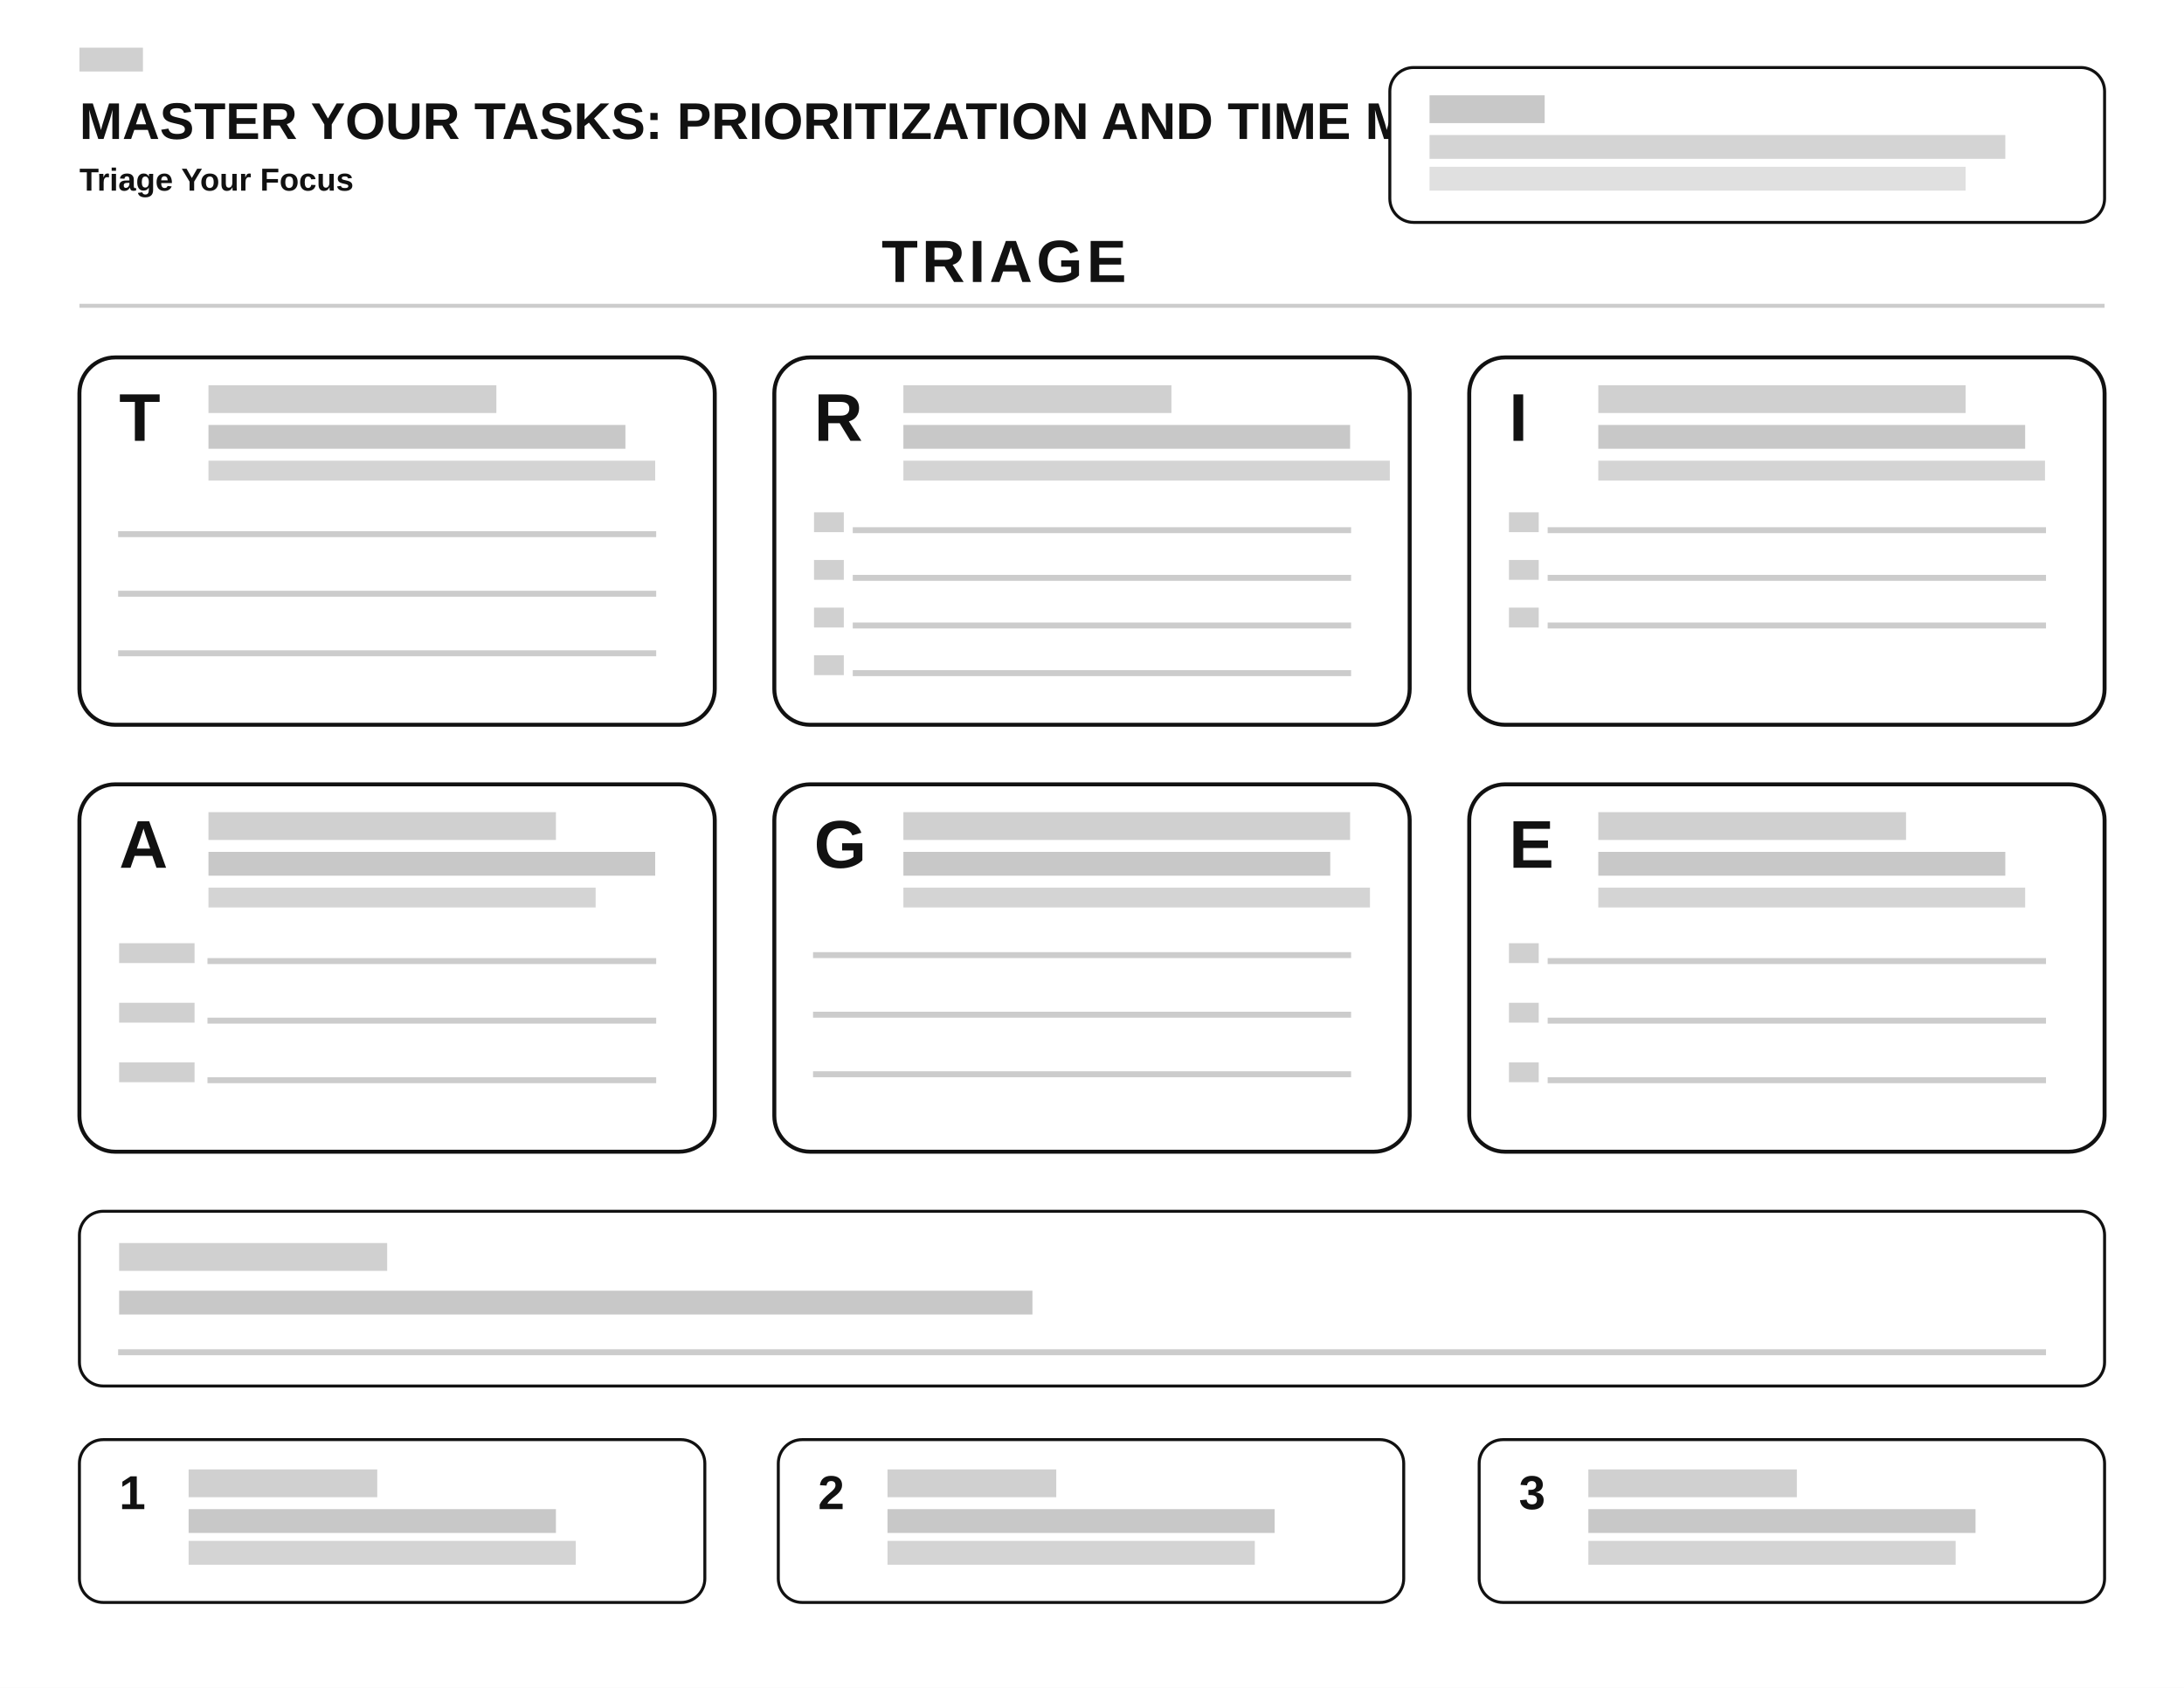
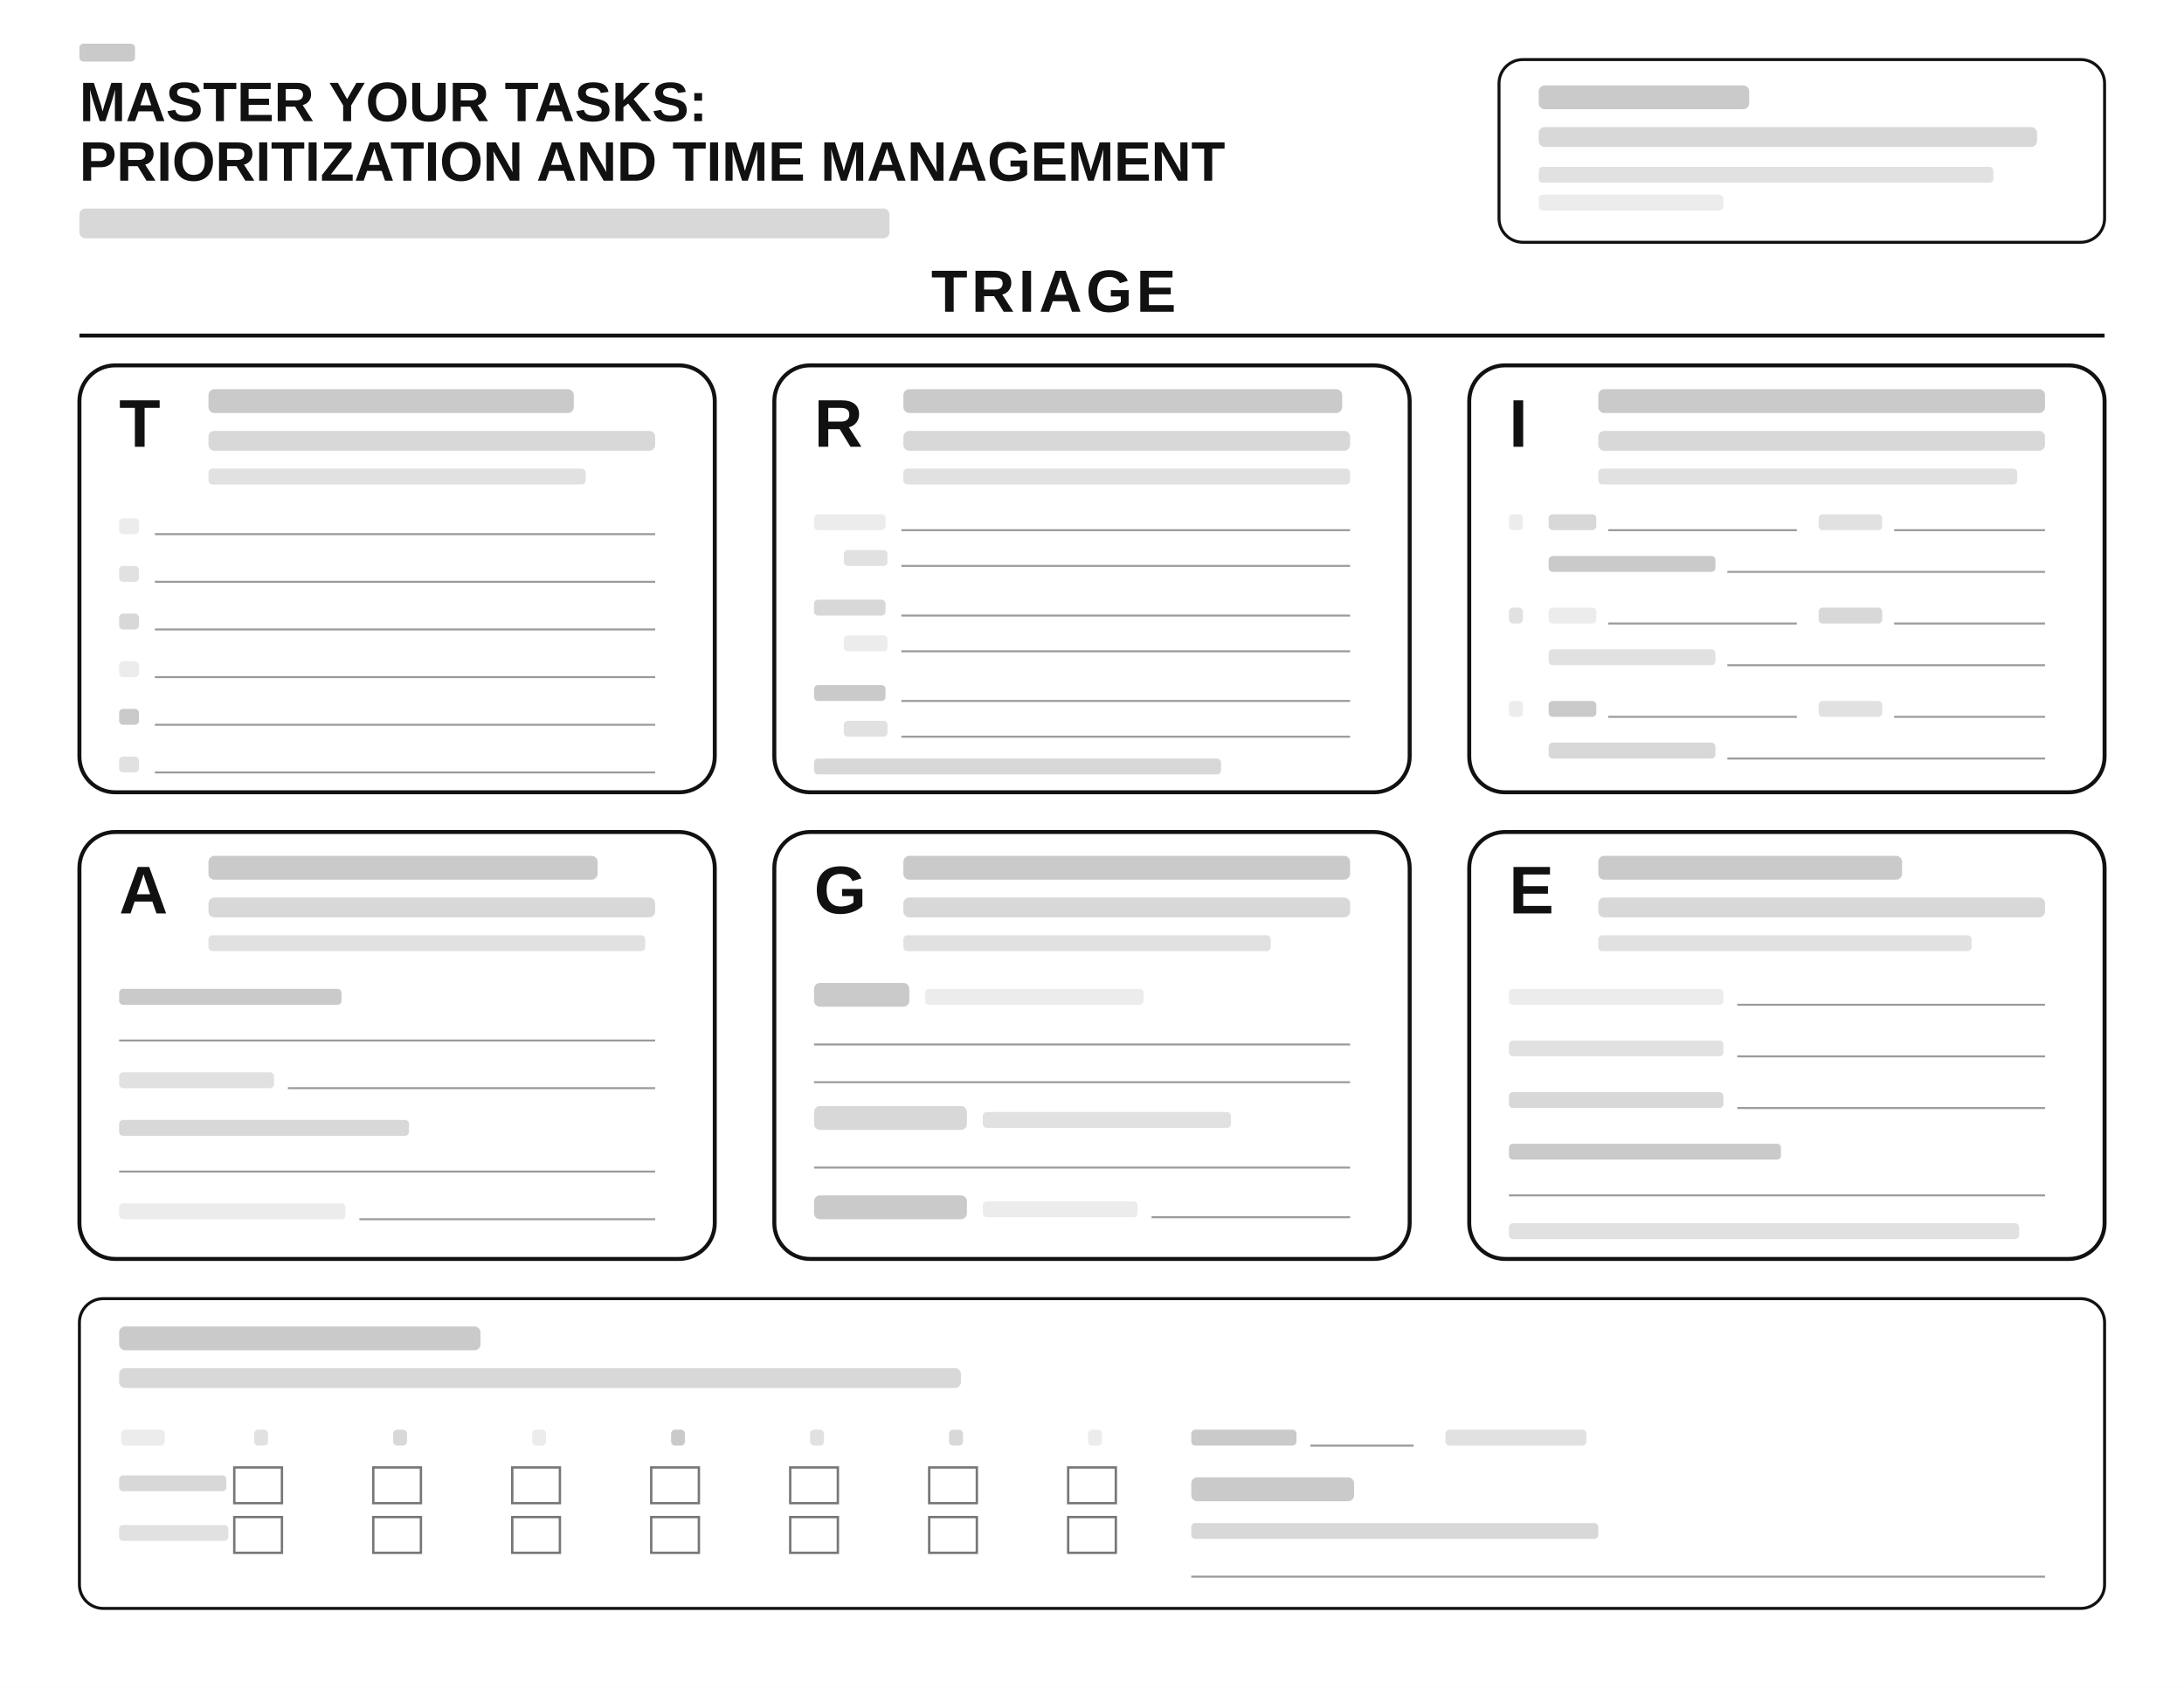
<svg xmlns="http://www.w3.org/2000/svg" width="1100" height="850" viewBox="0 0 1100 850" role="img" aria-labelledby="title desc">
  <defs>
    <style>
      .bg { fill: #ffffff; }
-       .line { stroke: #cccccc; stroke-width: 2; fill: none; }
+       .line { stroke: #111111; stroke-width: 2; fill: none; }
      .soft { stroke: #777777; stroke-width: 1.2; fill: none; }
      .box { fill: #ffffff; stroke: #111111; stroke-width: 2; rx: 18; ry: 18; }
      .mini { fill: #ffffff; stroke: #111111; stroke-width: 1.5; rx: 12; ry: 12; }
      .label { font-family: Arial, Helvetica, sans-serif; font-size: 13px; font-weight: 700; fill: #111111; }
      .small { font-family: Arial, Helvetica, sans-serif; font-size: 11px; fill: #111111; }
      .tiny { font-family: Arial, Helvetica, sans-serif; font-size: 9px; fill: #111111; }
-       .title { font-family: Arial, Helvetica, sans-serif; font-size: 26px; font-weight: 700; fill: #111111; }
+       .title { font-family: Arial, Helvetica, sans-serif; font-size: 28px; font-weight: 700; fill: #111111; }
      .sub { font-family: Arial, Helvetica, sans-serif; font-size: 16px; font-weight: 700; fill: #111111; }
      .verb { font-family: Arial, Helvetica, sans-serif; font-size: 30px; font-weight: 700; fill: #111111; letter-spacing: 2px; }
      .letter { font-family: Arial, Helvetica, sans-serif; font-size: 34px; font-weight: 700; fill: #111111; }
      .num { font-family: Arial, Helvetica, sans-serif; font-size: 24px; font-weight: 700; fill: #111111; }
-       .fillline { stroke: #cccccc; stroke-width: 1; }
+       .fillline { stroke: #9a9a9a; stroke-width: 1; }
      .dot { fill: #111111; }
+       .mask1 { fill: #d8d8d8; }
+       .mask2 { fill: #e1e1e1; }
+       .mask3 { fill: #cacaca; }
+       .mask4 { fill: #ececec; }
    </style>
  </defs>
  <rect class="bg" x="0" y="0" width="1100" height="850" />
-   <rect x="40" y="24" width="32" height="12" fill="#d0d0d0" />
-   <text class="title" x="40" y="70">MASTER YOUR TASKS: PRIORITIZATION AND TIME MANAGEMENT</text>
-   <text class="sub" x="40" y="96">Triage Your Focus</text>
-   <rect class="mini" x="700" y="34" width="360" height="78" />
-   <rect x="720" y="48" width="58" height="14" fill="#c8c8c8" />
-   <rect x="720" y="68" width="290" height="12" fill="#d4d4d4" />
-   <rect x="720" y="84" width="270" height="12" fill="#e0e0e0" />
-   <text class="verb" x="444" y="142">TRIAGE</text>
-   <line class="line" x1="40" y1="154" x2="1060" y2="154" />
-   <rect class="box" x="40" y="180" width="320" height="185" />
-   <text class="letter" x="60" y="222">T</text>
-   <rect x="105" y="194" width="145" height="14" fill="#d0d0d0" />
-   <rect x="105" y="214" width="210" height="12" fill="#c8c8c8" />
-   <rect x="105" y="232" width="225" height="10" fill="#d4d4d4" />
-   <rect class="fillline" x="60" y="268" width="270" height="2" fill="#cccccc" stroke="none" />
-   <rect class="fillline" x="60" y="298" width="270" height="2" fill="#cccccc" stroke="none" />
-   <rect class="fillline" x="60" y="328" width="270" height="2" fill="#cccccc" stroke="none" />
-   <rect class="box" x="390" y="180" width="320" height="185" />
-   <text class="letter" x="410" y="222">R</text>
-   <rect x="455" y="194" width="135" height="14" fill="#d0d0d0" />
-   <rect x="455" y="214" width="225" height="12" fill="#c8c8c8" />
-   <rect x="455" y="232" width="245" height="10" fill="#d4d4d4" />
-   <rect x="410" y="258" width="15" height="10" fill="#d0d0d0" />
-   <rect class="fillline" x="430" y="266" width="250" height="2" fill="#cccccc" stroke="none" />
-   <rect x="410" y="282" width="15" height="10" fill="#d0d0d0" />
-   <rect class="fillline" x="430" y="290" width="250" height="2" fill="#cccccc" stroke="none" />
-   <rect x="410" y="306" width="15" height="10" fill="#d0d0d0" />
-   <rect class="fillline" x="430" y="314" width="250" height="2" fill="#cccccc" stroke="none" />
-   <rect x="410" y="330" width="15" height="10" fill="#d0d0d0" />
-   <rect class="fillline" x="430" y="338" width="250" height="2" fill="#cccccc" stroke="none" />
-   <rect class="box" x="740" y="180" width="320" height="185" />
-   <text class="letter" x="760" y="222">I</text>
-   <rect x="805" y="194" width="185" height="14" fill="#d0d0d0" />
-   <rect x="805" y="214" width="215" height="12" fill="#c8c8c8" />
-   <rect x="805" y="232" width="225" height="10" fill="#d4d4d4" />
-   <rect x="760" y="258" width="15" height="10" fill="#d0d0d0" />
-   <rect class="fillline" x="780" y="266" width="250" height="2" fill="#cccccc" stroke="none" />
-   <rect x="760" y="282" width="15" height="10" fill="#d0d0d0" />
-   <rect class="fillline" x="780" y="290" width="250" height="2" fill="#cccccc" stroke="none" />
-   <rect x="760" y="306" width="15" height="10" fill="#d0d0d0" />
-   <rect class="fillline" x="780" y="314" width="250" height="2" fill="#cccccc" stroke="none" />
-   <rect class="box" x="40" y="395" width="320" height="185" />
-   <text class="letter" x="60" y="437">A</text>
-   <rect x="105" y="409" width="175" height="14" fill="#d0d0d0" />
-   <rect x="105" y="429" width="225" height="12" fill="#c8c8c8" />
-   <rect x="105" y="447" width="195" height="10" fill="#d4d4d4" />
-   <rect x="60" y="475" width="38" height="10" fill="#d0d0d0" />
-   <rect class="fillline" x="105" y="483" width="225" height="2" fill="#cccccc" stroke="none" />
-   <rect x="60" y="505" width="38" height="10" fill="#d0d0d0" />
-   <rect class="fillline" x="105" y="513" width="225" height="2" fill="#cccccc" stroke="none" />
-   <rect x="60" y="535" width="38" height="10" fill="#d0d0d0" />
-   <rect class="fillline" x="105" y="543" width="225" height="2" fill="#cccccc" stroke="none" />
-   <rect class="box" x="390" y="395" width="320" height="185" />
-   <text class="letter" x="410" y="437">G</text>
-   <rect x="455" y="409" width="225" height="14" fill="#d0d0d0" />
-   <rect x="455" y="429" width="215" height="12" fill="#c8c8c8" />
-   <rect x="455" y="447" width="235" height="10" fill="#d4d4d4" />
-   <rect class="fillline" x="410" y="480" width="270" height="2" fill="#cccccc" stroke="none" />
-   <rect class="fillline" x="410" y="510" width="270" height="2" fill="#cccccc" stroke="none" />
-   <rect class="fillline" x="410" y="540" width="270" height="2" fill="#cccccc" stroke="none" />
-   <rect class="box" x="740" y="395" width="320" height="185" />
-   <text class="letter" x="760" y="437">E</text>
-   <rect x="805" y="409" width="155" height="14" fill="#d0d0d0" />
-   <rect x="805" y="429" width="205" height="12" fill="#c8c8c8" />
-   <rect x="805" y="447" width="215" height="10" fill="#d4d4d4" />
-   <rect x="760" y="475" width="15" height="10" fill="#d0d0d0" />
-   <rect class="fillline" x="780" y="483" width="250" height="2" fill="#cccccc" stroke="none" />
-   <rect x="760" y="505" width="15" height="10" fill="#d0d0d0" />
-   <rect class="fillline" x="780" y="513" width="250" height="2" fill="#cccccc" stroke="none" />
-   <rect x="760" y="535" width="15" height="10" fill="#d0d0d0" />
-   <rect class="fillline" x="780" y="543" width="250" height="2" fill="#cccccc" stroke="none" />
-   <rect class="mini" x="40" y="610" width="1020" height="88" />
-   <rect x="60" y="626" width="135" height="14" fill="#d0d0d0" />
-   <rect x="60" y="650" width="460" height="12" fill="#c8c8c8" />
-   <rect class="fillline" x="60" y="680" width="970" height="2" fill="#cccccc" stroke="none" />
-   <rect class="mini" x="40" y="725" width="315" height="82" />
-   <text class="num" x="60" y="760">1</text>
-   <rect x="95" y="740" width="95" height="14" fill="#d0d0d0" />
-   <rect x="95" y="760" width="185" height="12" fill="#c8c8c8" />
-   <rect x="95" y="776" width="195" height="12" fill="#d4d4d4" />
-   <rect class="mini" x="392" y="725" width="315" height="82" />
-   <text class="num" x="412" y="760">2</text>
-   <rect x="447" y="740" width="85" height="14" fill="#d0d0d0" />
-   <rect x="447" y="760" width="195" height="12" fill="#c8c8c8" />
-   <rect x="447" y="776" width="185" height="12" fill="#d4d4d4" />
-   <rect class="mini" x="745" y="725" width="315" height="82" />
-   <text class="num" x="765" y="760">3</text>
-   <rect x="800" y="740" width="105" height="14" fill="#d0d0d0" />
-   <rect x="800" y="760" width="195" height="12" fill="#c8c8c8" />
-   <rect x="800" y="776" width="185" height="12" fill="#d4d4d4" />
+   <rect class="mask3" x="40" y="22" width="28" height="9" rx="2" />
+   <text class="title" x="40" y="61">MASTER YOUR TASKS:</text>
+   <text class="title" x="40" y="91">PRIORITIZATION AND TIME MANAGEMENT</text>
+   <rect class="mask1" x="40" y="105" width="408" height="15" rx="3" />
+   <rect class="mini" x="755" y="30" width="305" height="92" />
+   <rect class="mask3" x="775" y="43" width="106" height="12" rx="3" />
+   <rect class="mask1" x="775" y="64" width="251" height="10" rx="3" />
+   <rect class="mask2" x="775" y="84" width="229" height="8" rx="2" />
+   <rect class="mask4" x="775" y="98" width="93" height="8" rx="2" />
+   <text class="verb" x="469" y="157">TRIAGE</text>
+   <line class="line" x1="40" y1="169" x2="1060" y2="169" />
+   <rect class="box" x="40" y="184" width="320" height="215" />
+   <text class="letter" x="60" y="225">T</text>
+   <rect class="mask3" x="105" y="196" width="184" height="12" rx="3" />
+   <rect class="mask1" x="105" y="217" width="225" height="10" rx="3" />
+   <rect class="mask2" x="105" y="236" width="190" height="8" rx="2" />
+   <rect class="mask4" x="60" y="261" width="10" height="8" rx="2" />
+   <line class="fillline" x1="78" y1="269" x2="330" y2="269" />
+   <rect class="mask2" x="60" y="285" width="10" height="8" rx="2" />
+   <line class="fillline" x1="78" y1="293" x2="330" y2="293" />
+   <rect class="mask1" x="60" y="309" width="10" height="8" rx="2" />
+   <line class="fillline" x1="78" y1="317" x2="330" y2="317" />
+   <rect class="mask4" x="60" y="333" width="10" height="8" rx="2" />
+   <line class="fillline" x1="78" y1="341" x2="330" y2="341" />
+   <rect class="mask3" x="60" y="357" width="10" height="8" rx="2" />
+   <line class="fillline" x1="78" y1="365" x2="330" y2="365" />
+   <rect class="mask2" x="60" y="381" width="10" height="8" rx="2" />
+   <line class="fillline" x1="78" y1="389" x2="330" y2="389" />
+   <rect class="box" x="390" y="184" width="320" height="215" />
+   <text class="letter" x="410" y="225">R</text>
+   <rect class="mask3" x="455" y="196" width="221" height="12" rx="3" />
+   <rect class="mask1" x="455" y="217" width="225" height="10" rx="3" />
+   <rect class="mask2" x="455" y="236" width="225" height="8" rx="2" />
+   <rect class="mask4" x="410" y="259" width="36" height="8" rx="2" />
+   <line class="fillline" x1="454" y1="267" x2="680" y2="267" />
+   <rect class="mask2" x="425" y="277" width="22" height="8" rx="2" />
+   <line class="fillline" x1="454" y1="285" x2="680" y2="285" />
+   <rect class="mask1" x="410" y="302" width="36" height="8" rx="2" />
+   <line class="fillline" x1="454" y1="310" x2="680" y2="310" />
+   <rect class="mask4" x="425" y="320" width="22" height="8" rx="2" />
+   <line class="fillline" x1="454" y1="328" x2="680" y2="328" />
+   <rect class="mask3" x="410" y="345" width="36" height="8" rx="2" />
+   <line class="fillline" x1="454" y1="353" x2="680" y2="353" />
+   <rect class="mask2" x="425" y="363" width="22" height="8" rx="2" />
+   <line class="fillline" x1="454" y1="371" x2="680" y2="371" />
+   <rect class="mask1" x="410" y="382" width="205" height="8" rx="2" />
+   <rect class="box" x="740" y="184" width="320" height="215" />
+   <text class="letter" x="760" y="225">I</text>
+   <rect class="mask3" x="805" y="196" width="225" height="12" rx="3" />
+   <rect class="mask1" x="805" y="217" width="225" height="10" rx="3" />
+   <rect class="mask2" x="805" y="236" width="211" height="8" rx="2" />
+   <rect class="mask4" x="760" y="259" width="7" height="8" rx="2" />
+   <rect class="mask1" x="780" y="259" width="24" height="8" rx="2" />
+   <line class="fillline" x1="810" y1="267" x2="905" y2="267" />
+   <rect class="mask2" x="916" y="259" width="32" height="8" rx="2" />
+   <line class="fillline" x1="954" y1="267" x2="1030" y2="267" />
+   <rect class="mask3" x="780" y="280" width="84" height="8" rx="2" />
+   <line class="fillline" x1="870" y1="288" x2="1030" y2="288" />
+   <rect class="mask2" x="760" y="306" width="7" height="8" rx="2" />
+   <rect class="mask4" x="780" y="306" width="24" height="8" rx="2" />
+   <line class="fillline" x1="810" y1="314" x2="905" y2="314" />
+   <rect class="mask1" x="916" y="306" width="32" height="8" rx="2" />
+   <line class="fillline" x1="954" y1="314" x2="1030" y2="314" />
+   <rect class="mask2" x="780" y="327" width="84" height="8" rx="2" />
+   <line class="fillline" x1="870" y1="335" x2="1030" y2="335" />
+   <rect class="mask4" x="760" y="353" width="7" height="8" rx="2" />
+   <rect class="mask3" x="780" y="353" width="24" height="8" rx="2" />
+   <line class="fillline" x1="810" y1="361" x2="905" y2="361" />
+   <rect class="mask2" x="916" y="353" width="32" height="8" rx="2" />
+   <line class="fillline" x1="954" y1="361" x2="1030" y2="361" />
+   <rect class="mask1" x="780" y="374" width="84" height="8" rx="2" />
+   <line class="fillline" x1="870" y1="382" x2="1030" y2="382" />
+   <rect class="box" x="40" y="419" width="320" height="215" />
+   <text class="letter" x="60" y="460">A</text>
+   <rect class="mask3" x="105" y="431" width="196" height="12" rx="3" />
+   <rect class="mask1" x="105" y="452" width="225" height="10" rx="3" />
+   <rect class="mask2" x="105" y="471" width="220" height="8" rx="2" />
+   <rect class="mask3" x="60" y="498" width="112" height="8" rx="2" />
+   <line class="fillline" x1="60" y1="524" x2="330" y2="524" />
+   <rect class="mask2" x="60" y="540" width="78" height="8" rx="2" />
+   <line class="fillline" x1="145" y1="548" x2="330" y2="548" />
+   <rect class="mask1" x="60" y="564" width="146" height="8" rx="2" />
+   <line class="fillline" x1="60" y1="590" x2="330" y2="590" />
+   <rect class="mask4" x="60" y="606" width="114" height="8" rx="2" />
+   <line class="fillline" x1="181" y1="614" x2="330" y2="614" />
+   <rect class="box" x="390" y="419" width="320" height="215" />
+   <text class="letter" x="410" y="460">G</text>
+   <rect class="mask3" x="455" y="431" width="225" height="12" rx="3" />
+   <rect class="mask1" x="455" y="452" width="225" height="10" rx="3" />
+   <rect class="mask2" x="455" y="471" width="185" height="8" rx="2" />
+   <rect class="mask3" x="410" y="495" width="48" height="12" rx="3" />
+   <rect class="mask4" x="466" y="498" width="110" height="8" rx="2" />
+   <line class="fillline" x1="410" y1="526" x2="680" y2="526" />
+   <line class="fillline" x1="410" y1="545" x2="680" y2="545" />
+   <rect class="mask1" x="410" y="557" width="77" height="12" rx="3" />
+   <rect class="mask2" x="495" y="560" width="125" height="8" rx="2" />
+   <line class="fillline" x1="410" y1="588" x2="680" y2="588" />
+   <rect class="mask3" x="410" y="602" width="77" height="12" rx="3" />
+   <rect class="mask4" x="495" y="605" width="78" height="8" rx="2" />
+   <line class="fillline" x1="580" y1="613" x2="680" y2="613" />
+   <rect class="box" x="740" y="419" width="320" height="215" />
+   <text class="letter" x="760" y="460">E</text>
+   <rect class="mask3" x="805" y="431" width="153" height="12" rx="3" />
+   <rect class="mask1" x="805" y="452" width="225" height="10" rx="3" />
+   <rect class="mask2" x="805" y="471" width="188" height="8" rx="2" />
+   <rect class="mask4" x="760" y="498" width="108" height="8" rx="2" />
+   <line class="fillline" x1="875" y1="506" x2="1030" y2="506" />
+   <rect class="mask2" x="760" y="524" width="108" height="8" rx="2" />
+   <line class="fillline" x1="875" y1="532" x2="1030" y2="532" />
+   <rect class="mask1" x="760" y="550" width="108" height="8" rx="2" />
+   <line class="fillline" x1="875" y1="558" x2="1030" y2="558" />
+   <rect class="mask3" x="760" y="576" width="137" height="8" rx="2" />
+   <line class="fillline" x1="760" y1="602" x2="1030" y2="602" />
+   <rect class="mask2" x="760" y="616" width="257" height="8" rx="2" />
+   <rect class="mini" x="40" y="654" width="1020" height="156" />
+   <rect class="mask3" x="60" y="668" width="182" height="12" rx="3" />
+   <rect class="mask1" x="60" y="689" width="424" height="10" rx="3" />
+   <rect class="mask4" x="61" y="720" width="22" height="8" rx="2" />
+   <rect class="mask2" x="128" y="720" width="7" height="8" rx="2" />
+   <rect class="mask1" x="198" y="720" width="7" height="8" rx="2" />
+   <rect class="mask4" x="268" y="720" width="7" height="8" rx="2" />
+   <rect class="mask3" x="338" y="720" width="7" height="8" rx="2" />
+   <rect class="mask2" x="408" y="720" width="7" height="8" rx="2" />
+   <rect class="mask1" x="478" y="720" width="7" height="8" rx="2" />
+   <rect class="mask4" x="548" y="720" width="7" height="8" rx="2" />
+   <rect class="mask3" x="600" y="720" width="53" height="8" rx="2" />
+   <line class="fillline" x1="660" y1="728" x2="712" y2="728" />
+   <rect class="mask2" x="728" y="720" width="71" height="8" rx="2" />
+   <rect class="mask1" x="60" y="743" width="54" height="8" rx="2" />
+   <rect class="soft" x="118" y="739" width="24" height="18" />
+   <rect class="soft" x="188" y="739" width="24" height="18" />
+   <rect class="soft" x="258" y="739" width="24" height="18" />
+   <rect class="soft" x="328" y="739" width="24" height="18" />
+   <rect class="soft" x="398" y="739" width="24" height="18" />
+   <rect class="soft" x="468" y="739" width="24" height="18" />
+   <rect class="soft" x="538" y="739" width="24" height="18" />
+   <rect class="mask2" x="60" y="768" width="55" height="8" rx="2" />
+   <rect class="soft" x="118" y="764" width="24" height="18" />
+   <rect class="soft" x="188" y="764" width="24" height="18" />
+   <rect class="soft" x="258" y="764" width="24" height="18" />
+   <rect class="soft" x="328" y="764" width="24" height="18" />
+   <rect class="soft" x="398" y="764" width="24" height="18" />
+   <rect class="soft" x="468" y="764" width="24" height="18" />
+   <rect class="soft" x="538" y="764" width="24" height="18" />
+   <rect class="mask3" x="600" y="744" width="82" height="12" rx="3" />
+   <rect class="mask1" x="600" y="767" width="205" height="8" rx="2" />
+   <line class="fillline" x1="600" y1="794" x2="1030" y2="794" />
</svg>
